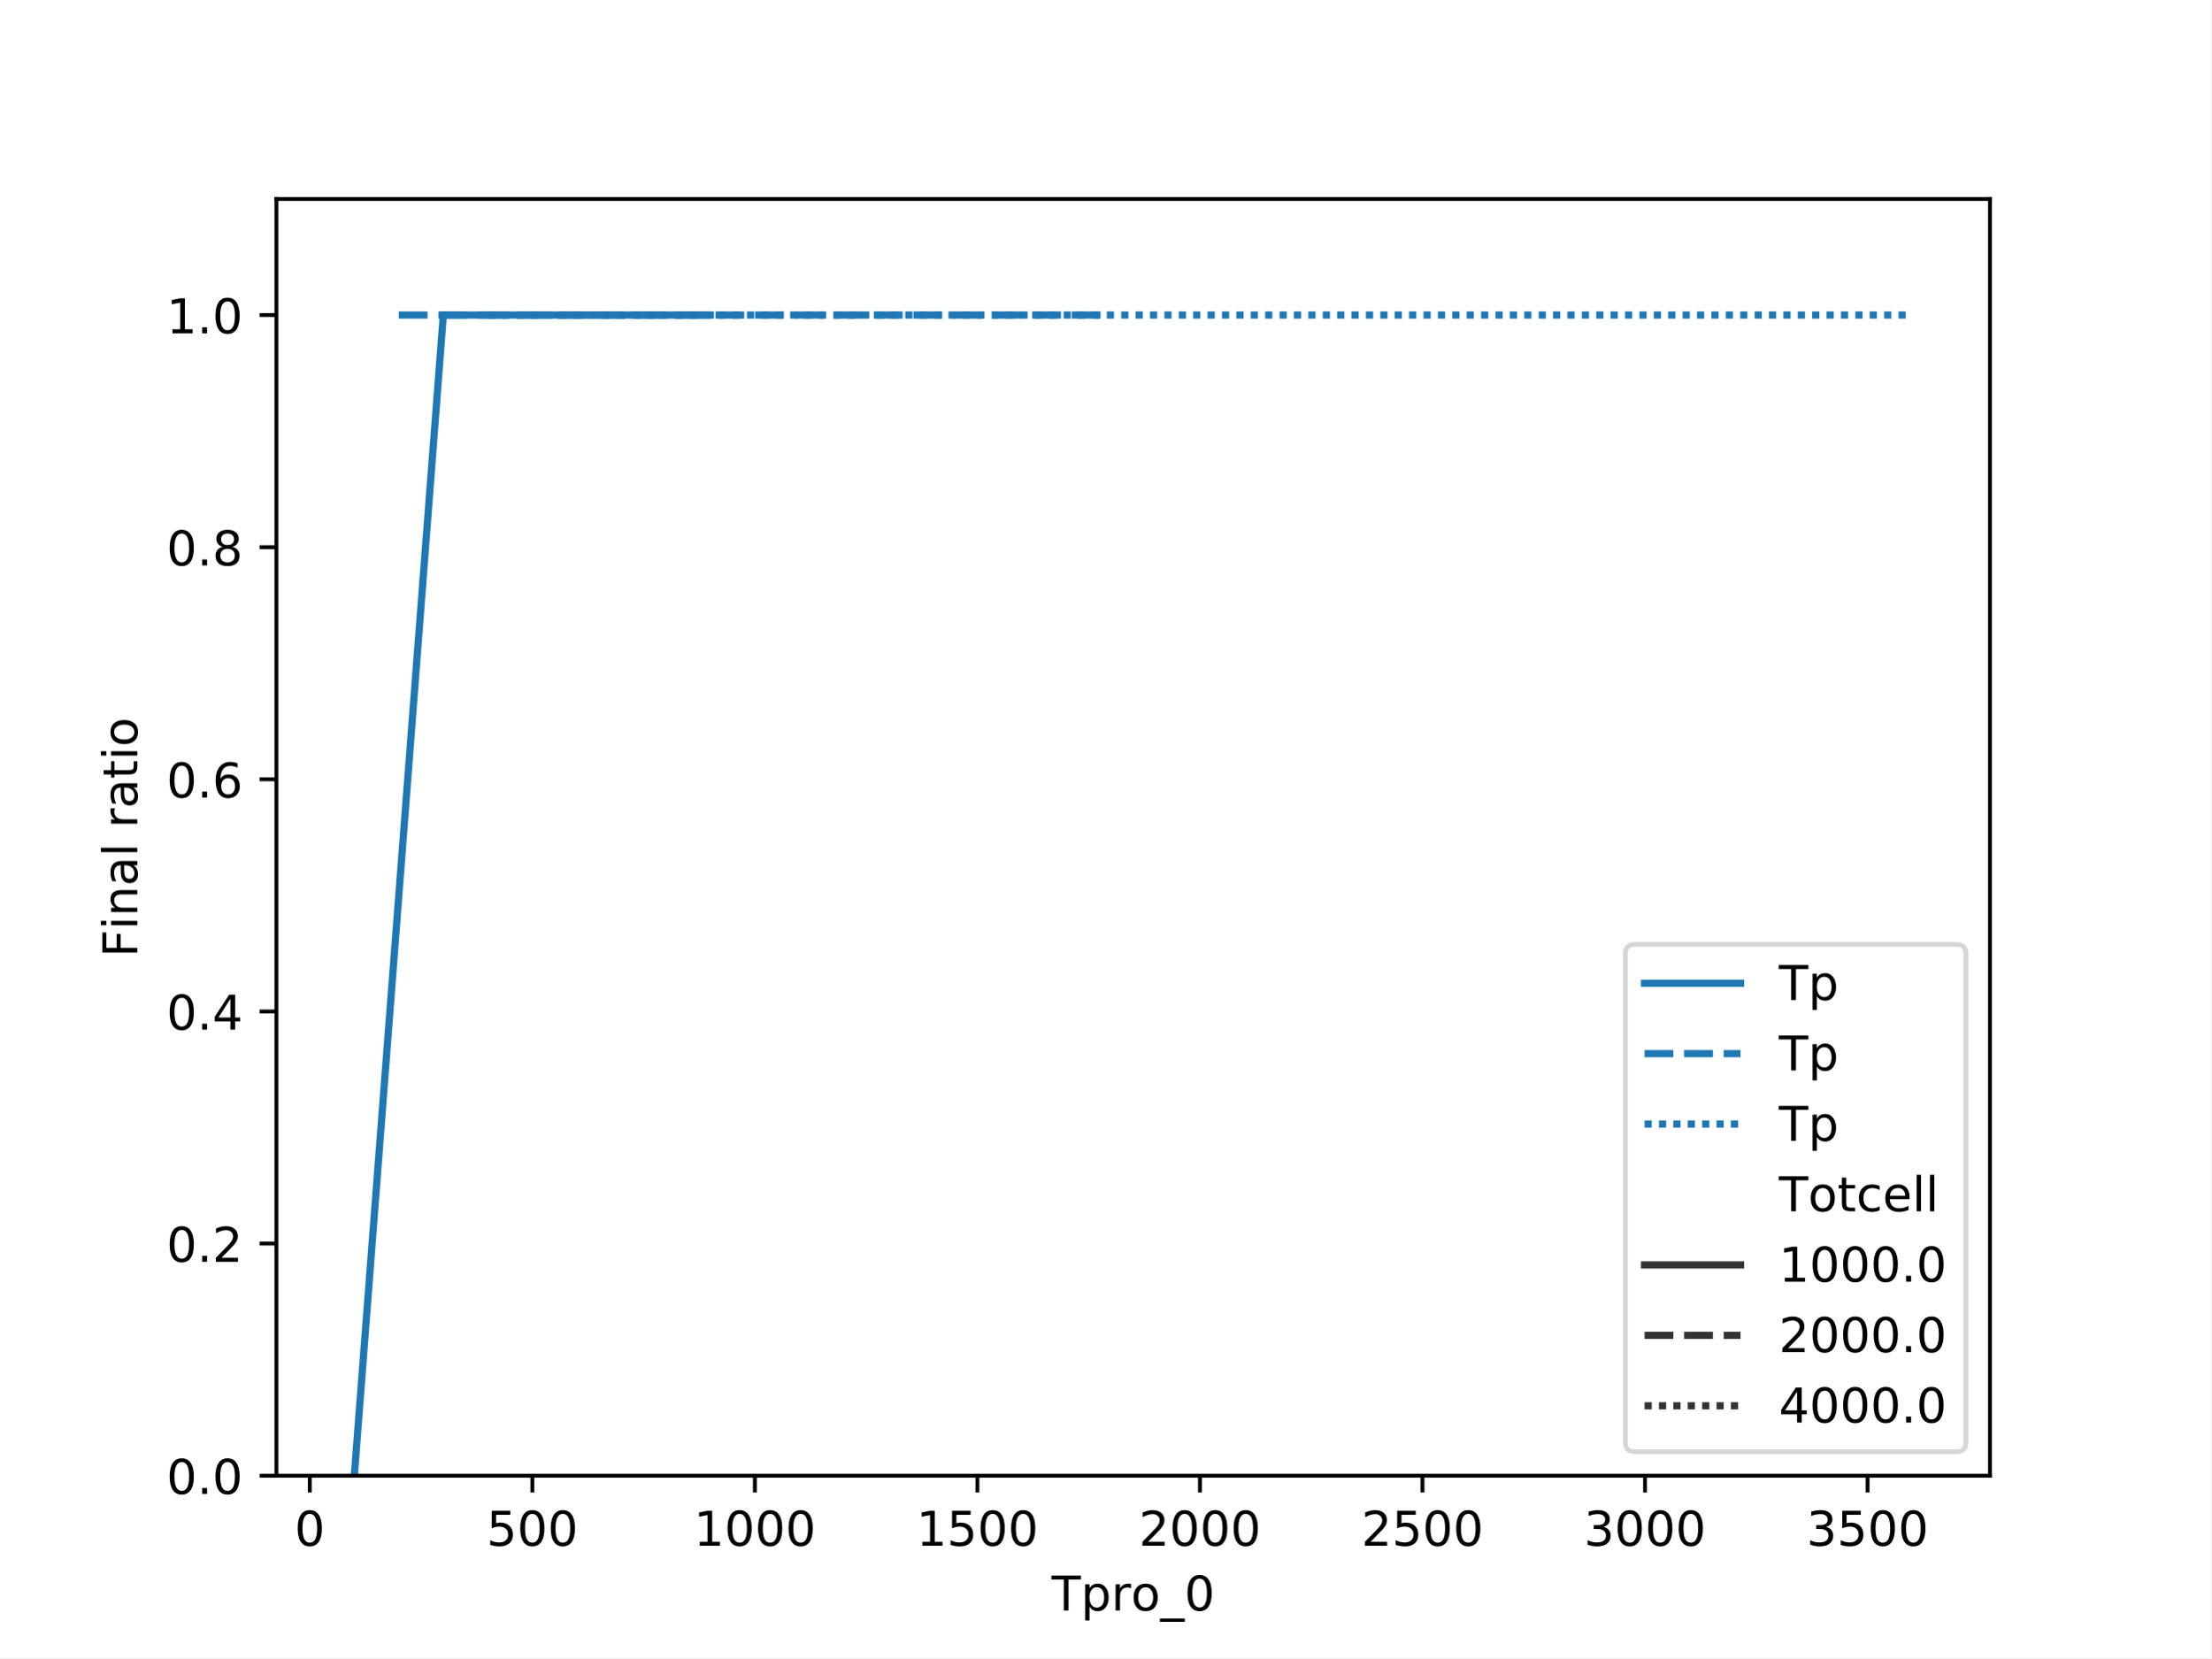
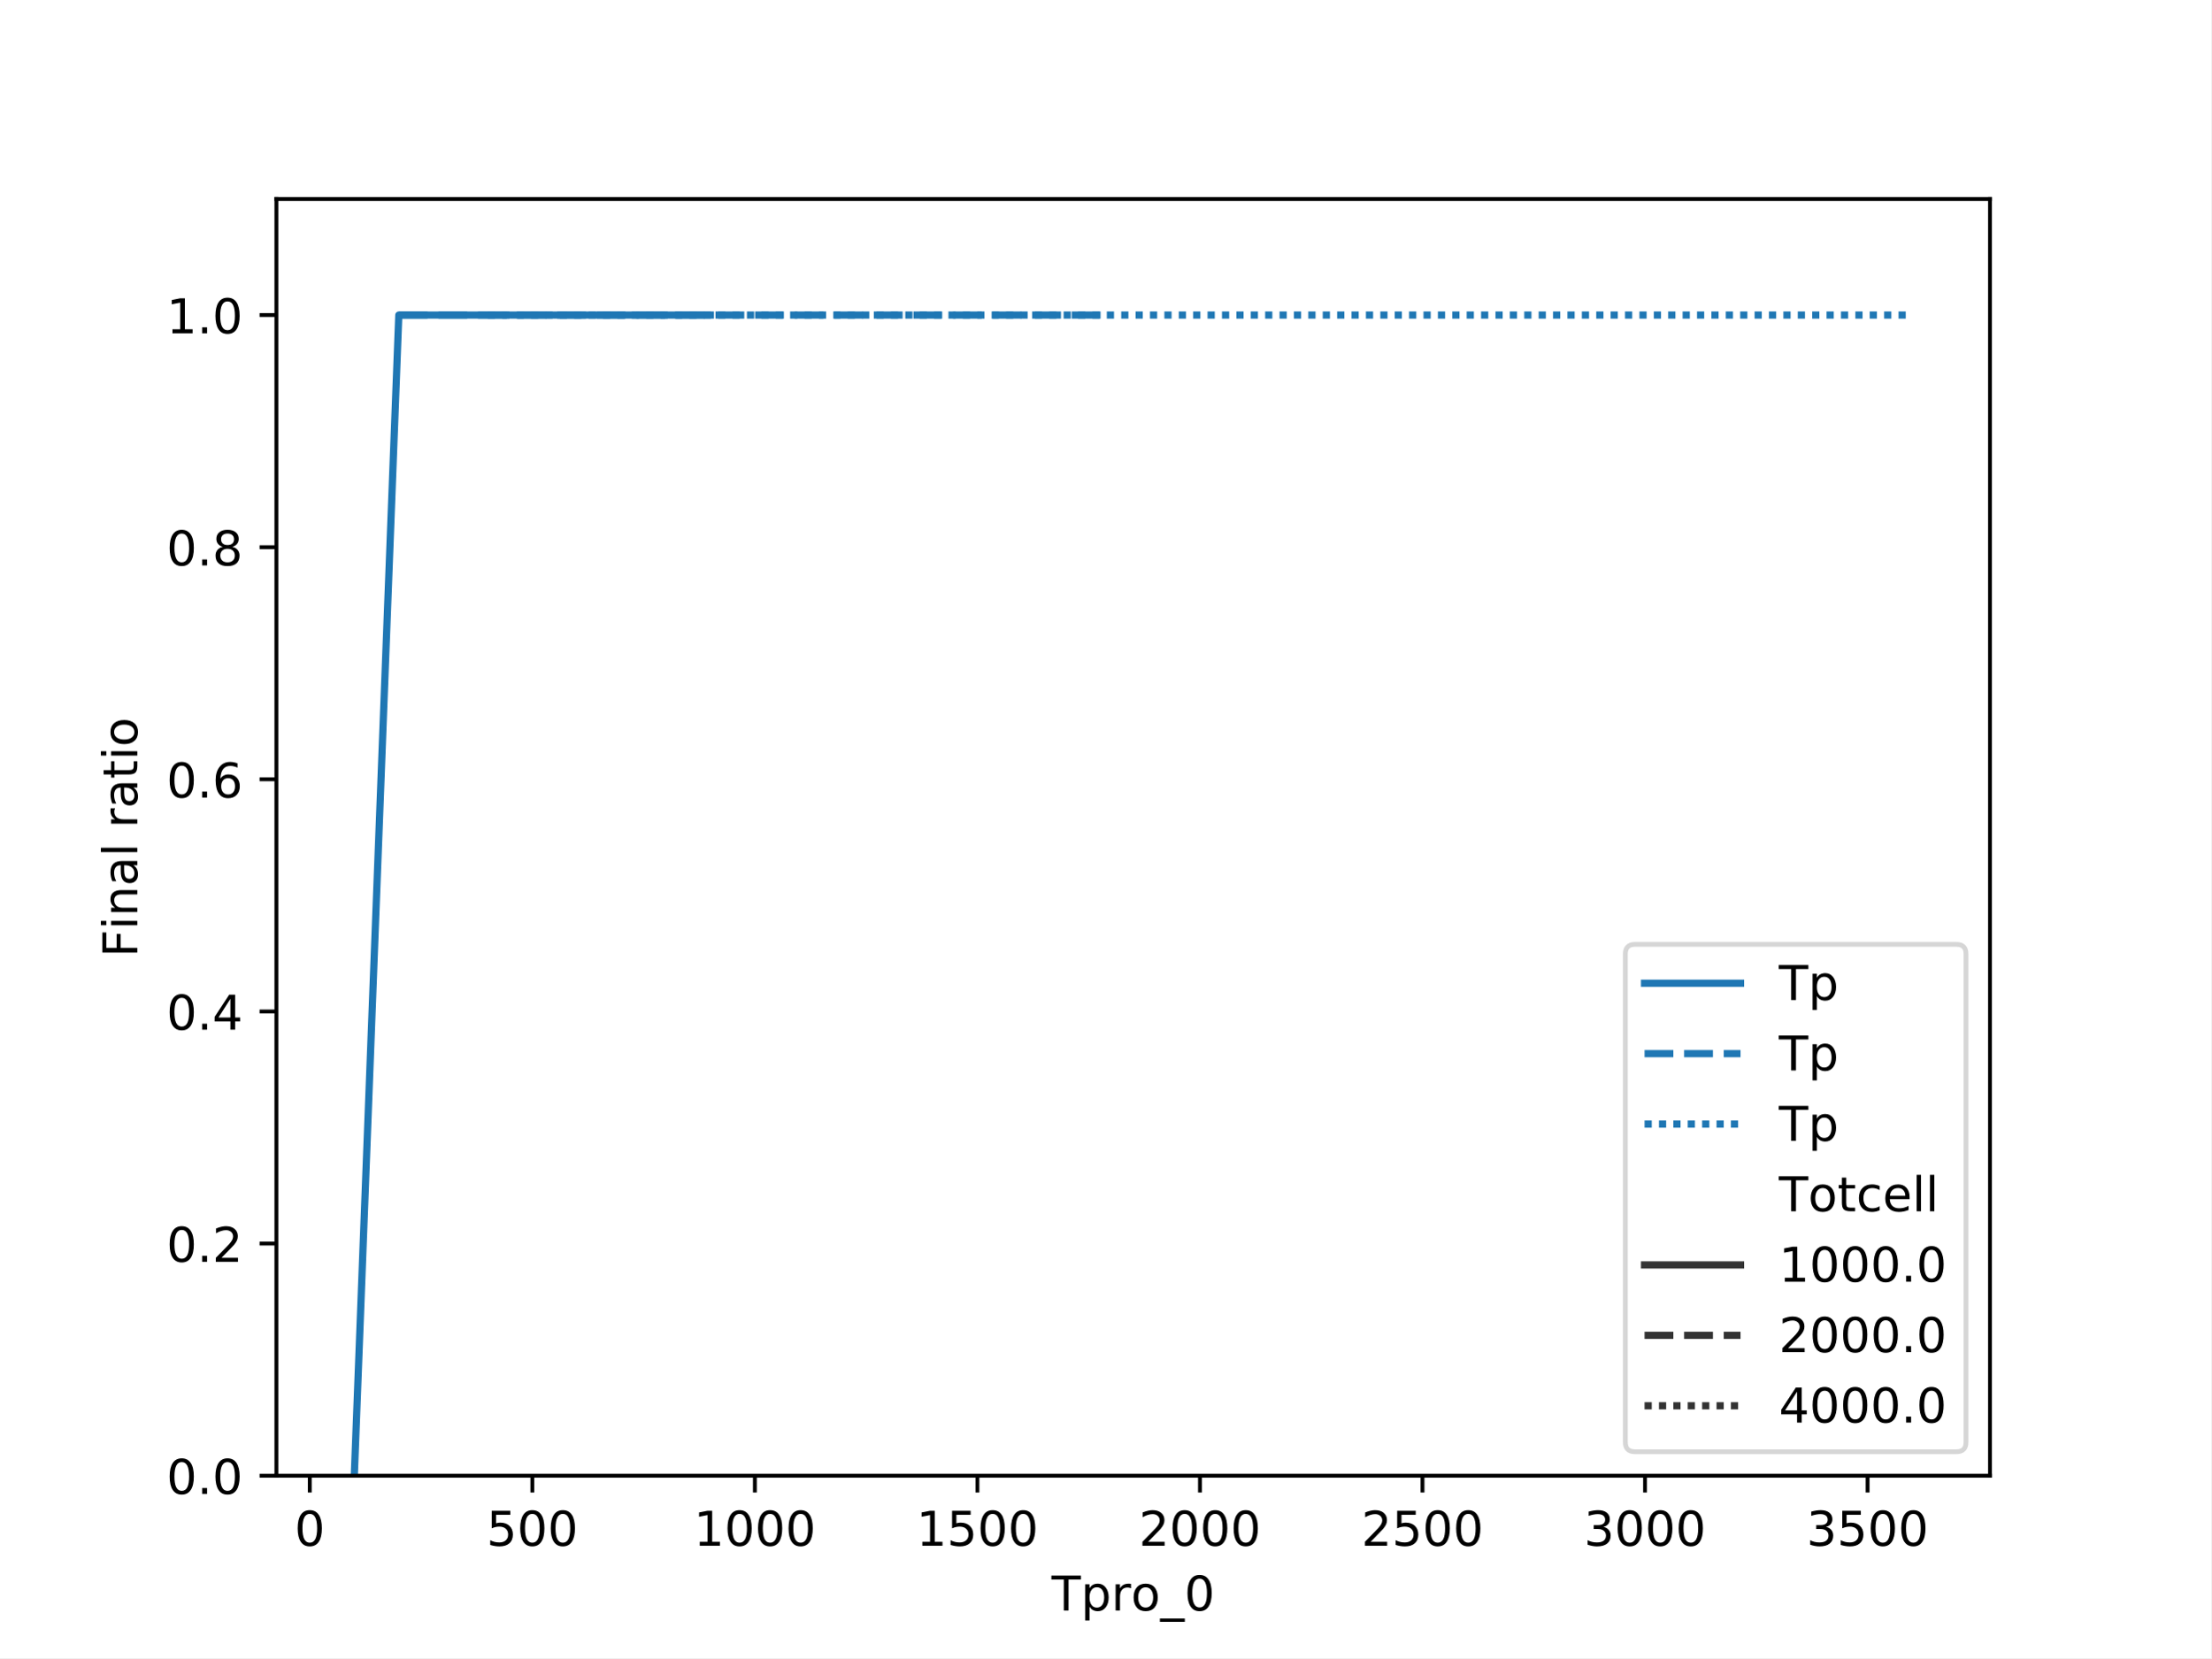
<svg xmlns="http://www.w3.org/2000/svg" xmlns:xlink="http://www.w3.org/1999/xlink" height="345.6pt" version="1.1" viewBox="0 0 460.8 345.6" width="460.8pt">
  <defs>
    <style type="text/css">
*{stroke-linecap:butt;stroke-linejoin:round;}
  </style>
  </defs>
  <g id="figure_1">
    <g id="patch_1">
      <path d="M 0 345.6  L 460.8 345.6  L 460.8 0  L 0 0  z " style="fill:#ffffff;" />
    </g>
    <g id="axes_1">
      <g id="patch_2">
        <path d="M 57.6 307.584  L 414.72 307.584  L 414.72 41.472  L 57.6 41.472  z " style="fill:#ffffff;" />
      </g>
      <g id="matplotlib.axis_1">
        <g id="xtick_1">
          <g id="line2d_1">
            <defs>
              <path d="M 0 0  L 0 3.5  " id="mf138fcffef" style="stroke:#000000;stroke-width:0.8;" />
            </defs>
            <g>
              <use style="stroke:#000000;stroke-width:0.8;" x="64.557" xlink:href="#mf138fcffef" y="307.584" />
            </g>
          </g>
          <g id="text_1">
            <defs>
              <path d="M 31.781 66.406  Q 24.172 66.406 20.328 58.906  Q 16.5 51.422 16.5 36.375  Q 16.5 21.391 20.328 13.891  Q 24.172 6.391 31.781 6.391  Q 39.453 6.391 43.281 13.891  Q 47.125 21.391 47.125 36.375  Q 47.125 51.422 43.281 58.906  Q 39.453 66.406 31.781 66.406  z M 31.781 74.219  Q 44.047 74.219 50.516 64.516  Q 56.984 54.828 56.984 36.375  Q 56.984 17.969 50.516 8.266  Q 44.047 -1.422 31.781 -1.422  Q 19.531 -1.422 13.062 8.266  Q 6.594 17.969 6.594 36.375  Q 6.594 54.828 13.062 64.516  Q 19.531 74.219 31.781 74.219  z " id="DejaVuSans-48" />
            </defs>
            <g transform="translate(61.37563 322.1824)scale(0.1 -0.1)">
              <use xlink:href="#DejaVuSans-48" />
            </g>
          </g>
        </g>
        <g id="xtick_2">
          <g id="line2d_2">
            <g>
              <use style="stroke:#000000;stroke-width:0.8;" x="110.936" xlink:href="#mf138fcffef" y="307.584" />
            </g>
          </g>
          <g id="text_2">
            <defs>
              <path d="M 10.797 72.906  L 49.516 72.906  L 49.516 64.594  L 19.828 64.594  L 19.828 46.734  Q 21.969 47.469 24.109 47.828  Q 26.266 48.188 28.422 48.188  Q 40.625 48.188 47.75 41.5  Q 54.891 34.812 54.891 23.391  Q 54.891 11.625 47.562 5.094  Q 40.234 -1.422 26.906 -1.422  Q 22.312 -1.422 17.547 -0.641  Q 12.797 0.141 7.719 1.703  L 7.719 11.625  Q 12.109 9.234 16.797 8.062  Q 21.484 6.891 26.703 6.891  Q 35.156 6.891 40.078 11.328  Q 45.016 15.766 45.016 23.391  Q 45.016 31 40.078 35.438  Q 35.156 39.891 26.703 39.891  Q 22.75 39.891 18.812 39.016  Q 14.891 38.141 10.797 36.281  z " id="DejaVuSans-53" />
            </defs>
            <g transform="translate(101.3924 322.1824)scale(0.1 -0.1)">
              <use xlink:href="#DejaVuSans-53" />
              <use x="63.623" xlink:href="#DejaVuSans-48" />
              <use x="127.246" xlink:href="#DejaVuSans-48" />
            </g>
          </g>
        </g>
        <g id="xtick_3">
          <g id="line2d_3">
            <g>
              <use style="stroke:#000000;stroke-width:0.8;" x="157.315" xlink:href="#mf138fcffef" y="307.584" />
            </g>
          </g>
          <g id="text_3">
            <defs>
              <path d="M 12.406 8.297  L 28.516 8.297  L 28.516 63.922  L 10.984 60.406  L 10.984 69.391  L 28.422 72.906  L 38.281 72.906  L 38.281 8.297  L 54.391 8.297  L 54.391 0  L 12.406 0  z " id="DejaVuSans-49" />
            </defs>
            <g transform="translate(144.5903 322.1824)scale(0.1 -0.1)">
              <use xlink:href="#DejaVuSans-49" />
              <use x="63.623" xlink:href="#DejaVuSans-48" />
              <use x="127.246" xlink:href="#DejaVuSans-48" />
              <use x="190.869" xlink:href="#DejaVuSans-48" />
            </g>
          </g>
        </g>
        <g id="xtick_4">
          <g id="line2d_4">
            <g>
              <use style="stroke:#000000;stroke-width:0.8;" x="203.695" xlink:href="#mf138fcffef" y="307.584" />
            </g>
          </g>
          <g id="text_4">
            <g transform="translate(190.9695 322.1824)scale(0.1 -0.1)">
              <use xlink:href="#DejaVuSans-49" />
              <use x="63.623" xlink:href="#DejaVuSans-53" />
              <use x="127.246" xlink:href="#DejaVuSans-48" />
              <use x="190.869" xlink:href="#DejaVuSans-48" />
            </g>
          </g>
        </g>
        <g id="xtick_5">
          <g id="line2d_5">
            <g>
              <use style="stroke:#000000;stroke-width:0.8;" x="250.074" xlink:href="#mf138fcffef" y="307.584" />
            </g>
          </g>
          <g id="text_5">
            <defs>
              <path d="M 19.188 8.297  L 53.609 8.297  L 53.609 0  L 7.328 0  L 7.328 8.297  Q 12.938 14.109 22.625 23.891  Q 32.328 33.688 34.812 36.531  Q 39.547 41.844 41.422 45.531  Q 43.312 49.219 43.312 52.781  Q 43.312 58.594 39.234 62.25  Q 35.156 65.922 28.609 65.922  Q 23.969 65.922 18.812 64.312  Q 13.672 62.703 7.812 59.422  L 7.812 69.391  Q 13.766 71.781 18.938 73  Q 24.125 74.219 28.422 74.219  Q 39.75 74.219 46.484 68.547  Q 53.219 62.891 53.219 53.422  Q 53.219 48.922 51.531 44.891  Q 49.859 40.875 45.406 35.406  Q 44.188 33.984 37.641 27.219  Q 31.109 20.453 19.188 8.297  z " id="DejaVuSans-50" />
            </defs>
            <g transform="translate(237.3488 322.1824)scale(0.1 -0.1)">
              <use xlink:href="#DejaVuSans-50" />
              <use x="63.623" xlink:href="#DejaVuSans-48" />
              <use x="127.246" xlink:href="#DejaVuSans-48" />
              <use x="190.869" xlink:href="#DejaVuSans-48" />
            </g>
          </g>
        </g>
        <g id="xtick_6">
          <g id="line2d_6">
            <g>
              <use style="stroke:#000000;stroke-width:0.8;" x="296.453" xlink:href="#mf138fcffef" y="307.584" />
            </g>
          </g>
          <g id="text_6">
            <g transform="translate(283.728 322.1824)scale(0.1 -0.1)">
              <use xlink:href="#DejaVuSans-50" />
              <use x="63.623" xlink:href="#DejaVuSans-53" />
              <use x="127.246" xlink:href="#DejaVuSans-48" />
              <use x="190.869" xlink:href="#DejaVuSans-48" />
            </g>
          </g>
        </g>
        <g id="xtick_7">
          <g id="line2d_7">
            <g>
              <use style="stroke:#000000;stroke-width:0.8;" x="342.832" xlink:href="#mf138fcffef" y="307.584" />
            </g>
          </g>
          <g id="text_7">
            <defs>
              <path d="M 40.578 39.312  Q 47.656 37.797 51.625 33  Q 55.609 28.219 55.609 21.188  Q 55.609 10.406 48.188 4.484  Q 40.766 -1.422 27.094 -1.422  Q 22.516 -1.422 17.656 -0.516  Q 12.797 0.391 7.625 2.203  L 7.625 11.719  Q 11.719 9.328 16.594 8.109  Q 21.484 6.891 26.812 6.891  Q 36.078 6.891 40.938 10.547  Q 45.797 14.203 45.797 21.188  Q 45.797 27.641 41.281 31.266  Q 36.766 34.906 28.719 34.906  L 20.219 34.906  L 20.219 43.016  L 29.109 43.016  Q 36.375 43.016 40.234 45.922  Q 44.094 48.828 44.094 54.297  Q 44.094 59.906 40.109 62.906  Q 36.141 65.922 28.719 65.922  Q 24.656 65.922 20.016 65.031  Q 15.375 64.156 9.812 62.312  L 9.812 71.094  Q 15.438 72.656 20.344 73.438  Q 25.25 74.219 29.594 74.219  Q 40.828 74.219 47.359 69.109  Q 53.906 64.016 53.906 55.328  Q 53.906 49.266 50.438 45.094  Q 46.969 40.922 40.578 39.312  z " id="DejaVuSans-51" />
            </defs>
            <g transform="translate(330.1072 322.1824)scale(0.1 -0.1)">
              <use xlink:href="#DejaVuSans-51" />
              <use x="63.623" xlink:href="#DejaVuSans-48" />
              <use x="127.246" xlink:href="#DejaVuSans-48" />
              <use x="190.869" xlink:href="#DejaVuSans-48" />
            </g>
          </g>
        </g>
        <g id="xtick_8">
          <g id="line2d_8">
            <g>
              <use style="stroke:#000000;stroke-width:0.8;" x="389.211" xlink:href="#mf138fcffef" y="307.584" />
            </g>
          </g>
          <g id="text_8">
            <g transform="translate(376.4864 322.1824)scale(0.1 -0.1)">
              <use xlink:href="#DejaVuSans-51" />
              <use x="63.623" xlink:href="#DejaVuSans-53" />
              <use x="127.246" xlink:href="#DejaVuSans-48" />
              <use x="190.869" xlink:href="#DejaVuSans-48" />
            </g>
          </g>
        </g>
        <g id="text_9">
          <defs>
            <path d="M -0.297 72.906  L 61.375 72.906  L 61.375 64.594  L 35.5 64.594  L 35.5 0  L 25.594 0  L 25.594 64.594  L -0.297 64.594  z " id="DejaVuSans-84" />
            <path d="M 18.109 8.203  L 18.109 -20.797  L 9.078 -20.797  L 9.078 54.688  L 18.109 54.688  L 18.109 46.391  Q 20.953 51.266 25.266 53.625  Q 29.594 56 35.594 56  Q 45.562 56 51.781 48.094  Q 58.016 40.188 58.016 27.297  Q 58.016 14.406 51.781 6.484  Q 45.562 -1.422 35.594 -1.422  Q 29.594 -1.422 25.266 0.953  Q 20.953 3.328 18.109 8.203  z M 48.688 27.297  Q 48.688 37.203 44.609 42.844  Q 40.531 48.484 33.406 48.484  Q 26.266 48.484 22.188 42.844  Q 18.109 37.203 18.109 27.297  Q 18.109 17.391 22.188 11.75  Q 26.266 6.109 33.406 6.109  Q 40.531 6.109 44.609 11.75  Q 48.688 17.391 48.688 27.297  z " id="DejaVuSans-112" />
            <path d="M 41.109 46.297  Q 39.594 47.172 37.812 47.578  Q 36.031 48 33.891 48  Q 26.266 48 22.188 43.047  Q 18.109 38.094 18.109 28.812  L 18.109 0  L 9.078 0  L 9.078 54.688  L 18.109 54.688  L 18.109 46.188  Q 20.953 51.172 25.484 53.578  Q 30.031 56 36.531 56  Q 37.453 56 38.578 55.875  Q 39.703 55.766 41.062 55.516  z " id="DejaVuSans-114" />
            <path d="M 30.609 48.391  Q 23.391 48.391 19.188 42.75  Q 14.984 37.109 14.984 27.297  Q 14.984 17.484 19.156 11.844  Q 23.344 6.203 30.609 6.203  Q 37.797 6.203 41.984 11.859  Q 46.188 17.531 46.188 27.297  Q 46.188 37.016 41.984 42.703  Q 37.797 48.391 30.609 48.391  z M 30.609 56  Q 42.328 56 49.016 48.375  Q 55.719 40.766 55.719 27.297  Q 55.719 13.875 49.016 6.219  Q 42.328 -1.422 30.609 -1.422  Q 18.844 -1.422 12.172 6.219  Q 5.516 13.875 5.516 27.297  Q 5.516 40.766 12.172 48.375  Q 18.844 56 30.609 56  z " id="DejaVuSans-111" />
            <path d="M 50.984 -16.609  L 50.984 -23.578  L -0.984 -23.578  L -0.984 -16.609  z " id="DejaVuSans-95" />
          </defs>
          <g transform="translate(219.1373 335.684)scale(0.1 -0.1)">
            <use xlink:href="#DejaVuSans-84" />
            <use x="61.084" xlink:href="#DejaVuSans-112" />
            <use x="124.561" xlink:href="#DejaVuSans-114" />
            <use x="165.643" xlink:href="#DejaVuSans-111" />
            <use x="226.824" xlink:href="#DejaVuSans-95" />
            <use x="276.824" xlink:href="#DejaVuSans-48" />
          </g>
        </g>
      </g>
      <g id="matplotlib.axis_2">
        <g id="ytick_1">
          <g id="line2d_9">
            <defs>
              <path d="M 0 0  L -3.5 0  " id="mfd2aa10084" style="stroke:#000000;stroke-width:0.8;" />
            </defs>
            <g>
              <use style="stroke:#000000;stroke-width:0.8;" x="57.6" xlink:href="#mfd2aa10084" y="307.584" />
            </g>
          </g>
          <g id="text_10">
            <defs>
              <path d="M 10.688 12.406  L 21 12.406  L 21 0  L 10.688 0  z " id="DejaVuSans-46" />
            </defs>
            <g transform="translate(34.69687 311.3832)scale(0.1 -0.1)">
              <use xlink:href="#DejaVuSans-48" />
              <use x="63.623" xlink:href="#DejaVuSans-46" />
              <use x="95.41" xlink:href="#DejaVuSans-48" />
            </g>
          </g>
        </g>
        <g id="ytick_2">
          <g id="line2d_10">
            <g>
              <use style="stroke:#000000;stroke-width:0.8;" x="57.6" xlink:href="#mfd2aa10084" y="259.2" />
            </g>
          </g>
          <g id="text_11">
            <g transform="translate(34.69687 262.9992)scale(0.1 -0.1)">
              <use xlink:href="#DejaVuSans-48" />
              <use x="63.623" xlink:href="#DejaVuSans-46" />
              <use x="95.41" xlink:href="#DejaVuSans-50" />
            </g>
          </g>
        </g>
        <g id="ytick_3">
          <g id="line2d_11">
            <g>
              <use style="stroke:#000000;stroke-width:0.8;" x="57.6" xlink:href="#mfd2aa10084" y="210.816" />
            </g>
          </g>
          <g id="text_12">
            <defs>
              <path d="M 37.797 64.312  L 12.891 25.391  L 37.797 25.391  z M 35.203 72.906  L 47.609 72.906  L 47.609 25.391  L 58.016 25.391  L 58.016 17.188  L 47.609 17.188  L 47.609 0  L 37.797 0  L 37.797 17.188  L 4.891 17.188  L 4.891 26.703  z " id="DejaVuSans-52" />
            </defs>
            <g transform="translate(34.69687 214.6152)scale(0.1 -0.1)">
              <use xlink:href="#DejaVuSans-48" />
              <use x="63.623" xlink:href="#DejaVuSans-46" />
              <use x="95.41" xlink:href="#DejaVuSans-52" />
            </g>
          </g>
        </g>
        <g id="ytick_4">
          <g id="line2d_12">
            <g>
              <use style="stroke:#000000;stroke-width:0.8;" x="57.6" xlink:href="#mfd2aa10084" y="162.432" />
            </g>
          </g>
          <g id="text_13">
            <defs>
              <path d="M 33.016 40.375  Q 26.375 40.375 22.484 35.828  Q 18.609 31.297 18.609 23.391  Q 18.609 15.531 22.484 10.953  Q 26.375 6.391 33.016 6.391  Q 39.656 6.391 43.531 10.953  Q 47.406 15.531 47.406 23.391  Q 47.406 31.297 43.531 35.828  Q 39.656 40.375 33.016 40.375  z M 52.594 71.297  L 52.594 62.312  Q 48.875 64.062 45.094 64.984  Q 41.312 65.922 37.594 65.922  Q 27.828 65.922 22.672 59.328  Q 17.531 52.734 16.797 39.406  Q 19.672 43.656 24.016 45.922  Q 28.375 48.188 33.594 48.188  Q 44.578 48.188 50.953 41.516  Q 57.328 34.859 57.328 23.391  Q 57.328 12.156 50.688 5.359  Q 44.047 -1.422 33.016 -1.422  Q 20.359 -1.422 13.672 8.266  Q 6.984 17.969 6.984 36.375  Q 6.984 53.656 15.188 63.938  Q 23.391 74.219 37.203 74.219  Q 40.922 74.219 44.703 73.484  Q 48.484 72.75 52.594 71.297  z " id="DejaVuSans-54" />
            </defs>
            <g transform="translate(34.69687 166.2312)scale(0.1 -0.1)">
              <use xlink:href="#DejaVuSans-48" />
              <use x="63.623" xlink:href="#DejaVuSans-46" />
              <use x="95.41" xlink:href="#DejaVuSans-54" />
            </g>
          </g>
        </g>
        <g id="ytick_5">
          <g id="line2d_13">
            <g>
              <use style="stroke:#000000;stroke-width:0.8;" x="57.6" xlink:href="#mfd2aa10084" y="114.048" />
            </g>
          </g>
          <g id="text_14">
            <defs>
              <path d="M 31.781 34.625  Q 24.75 34.625 20.719 30.859  Q 16.703 27.094 16.703 20.516  Q 16.703 13.922 20.719 10.156  Q 24.75 6.391 31.781 6.391  Q 38.812 6.391 42.859 10.172  Q 46.922 13.969 46.922 20.516  Q 46.922 27.094 42.891 30.859  Q 38.875 34.625 31.781 34.625  z M 21.922 38.812  Q 15.578 40.375 12.031 44.719  Q 8.5 49.078 8.5 55.328  Q 8.5 64.062 14.719 69.141  Q 20.953 74.219 31.781 74.219  Q 42.672 74.219 48.875 69.141  Q 55.078 64.062 55.078 55.328  Q 55.078 49.078 51.531 44.719  Q 48 40.375 41.703 38.812  Q 48.828 37.156 52.797 32.312  Q 56.781 27.484 56.781 20.516  Q 56.781 9.906 50.312 4.234  Q 43.844 -1.422 31.781 -1.422  Q 19.734 -1.422 13.25 4.234  Q 6.781 9.906 6.781 20.516  Q 6.781 27.484 10.781 32.312  Q 14.797 37.156 21.922 38.812  z M 18.312 54.391  Q 18.312 48.734 21.844 45.562  Q 25.391 42.391 31.781 42.391  Q 38.141 42.391 41.719 45.562  Q 45.312 48.734 45.312 54.391  Q 45.312 60.062 41.719 63.234  Q 38.141 66.406 31.781 66.406  Q 25.391 66.406 21.844 63.234  Q 18.312 60.062 18.312 54.391  z " id="DejaVuSans-56" />
            </defs>
            <g transform="translate(34.69687 117.8472)scale(0.1 -0.1)">
              <use xlink:href="#DejaVuSans-48" />
              <use x="63.623" xlink:href="#DejaVuSans-46" />
              <use x="95.41" xlink:href="#DejaVuSans-56" />
            </g>
          </g>
        </g>
        <g id="ytick_6">
          <g id="line2d_14">
            <g>
              <use style="stroke:#000000;stroke-width:0.8;" x="57.6" xlink:href="#mfd2aa10084" y="65.664" />
            </g>
          </g>
          <g id="text_15">
            <g transform="translate(34.69687 69.46322)scale(0.1 -0.1)">
              <use xlink:href="#DejaVuSans-49" />
              <use x="63.623" xlink:href="#DejaVuSans-46" />
              <use x="95.41" xlink:href="#DejaVuSans-48" />
            </g>
          </g>
        </g>
        <g id="text_16">
          <defs>
            <path d="M 9.812 72.906  L 51.703 72.906  L 51.703 64.594  L 19.672 64.594  L 19.672 43.109  L 48.578 43.109  L 48.578 34.812  L 19.672 34.812  L 19.672 0  L 9.812 0  z " id="DejaVuSans-70" />
            <path d="M 9.422 54.688  L 18.406 54.688  L 18.406 0  L 9.422 0  z M 9.422 75.984  L 18.406 75.984  L 18.406 64.594  L 9.422 64.594  z " id="DejaVuSans-105" />
            <path d="M 54.891 33.016  L 54.891 0  L 45.906 0  L 45.906 32.719  Q 45.906 40.484 42.875 44.328  Q 39.844 48.188 33.797 48.188  Q 26.516 48.188 22.312 43.547  Q 18.109 38.922 18.109 30.906  L 18.109 0  L 9.078 0  L 9.078 54.688  L 18.109 54.688  L 18.109 46.188  Q 21.344 51.125 25.703 53.562  Q 30.078 56 35.797 56  Q 45.219 56 50.047 50.172  Q 54.891 44.344 54.891 33.016  z " id="DejaVuSans-110" />
            <path d="M 34.281 27.484  Q 23.391 27.484 19.188 25  Q 14.984 22.516 14.984 16.5  Q 14.984 11.719 18.141 8.906  Q 21.297 6.109 26.703 6.109  Q 34.188 6.109 38.703 11.406  Q 43.219 16.703 43.219 25.484  L 43.219 27.484  z M 52.203 31.203  L 52.203 0  L 43.219 0  L 43.219 8.297  Q 40.141 3.328 35.547 0.953  Q 30.953 -1.422 24.312 -1.422  Q 15.922 -1.422 10.953 3.297  Q 6 8.016 6 15.922  Q 6 25.141 12.172 29.828  Q 18.359 34.516 30.609 34.516  L 43.219 34.516  L 43.219 35.406  Q 43.219 41.609 39.141 45  Q 35.062 48.391 27.688 48.391  Q 23 48.391 18.547 47.266  Q 14.109 46.141 10.016 43.891  L 10.016 52.203  Q 14.938 54.109 19.578 55.047  Q 24.219 56 28.609 56  Q 40.484 56 46.344 49.844  Q 52.203 43.703 52.203 31.203  z " id="DejaVuSans-97" />
            <path d="M 9.422 75.984  L 18.406 75.984  L 18.406 0  L 9.422 0  z " id="DejaVuSans-108" />
            <path id="DejaVuSans-32" />
            <path d="M 18.312 70.219  L 18.312 54.688  L 36.812 54.688  L 36.812 47.703  L 18.312 47.703  L 18.312 18.016  Q 18.312 11.328 20.141 9.422  Q 21.969 7.516 27.594 7.516  L 36.812 7.516  L 36.812 0  L 27.594 0  Q 17.188 0 13.234 3.875  Q 9.281 7.766 9.281 18.016  L 9.281 47.703  L 2.688 47.703  L 2.688 54.688  L 9.281 54.688  L 9.281 70.219  z " id="DejaVuSans-116" />
          </defs>
          <g transform="translate(28.61719 199.5264)rotate(-90)scale(0.1 -0.1)">
            <use xlink:href="#DejaVuSans-70" />
            <use x="57.41" xlink:href="#DejaVuSans-105" />
            <use x="85.193" xlink:href="#DejaVuSans-110" />
            <use x="148.572" xlink:href="#DejaVuSans-97" />
            <use x="209.852" xlink:href="#DejaVuSans-108" />
            <use x="237.635" xlink:href="#DejaVuSans-32" />
            <use x="269.422" xlink:href="#DejaVuSans-114" />
            <use x="310.535" xlink:href="#DejaVuSans-97" />
            <use x="371.814" xlink:href="#DejaVuSans-116" />
            <use x="411.023" xlink:href="#DejaVuSans-105" />
            <use x="438.807" xlink:href="#DejaVuSans-111" />
          </g>
        </g>
      </g>
      <g id="line2d_15">
-         <path clip-path="url(#p1f7506bd22)" d="M 73.833 307.584  L 92.384 65.664  L 110.936 65.664  L 129.488 65.664  L 148.039 65.664  " style="fill:none;stroke:#1f77b4;stroke-linecap:square;stroke-width:1.5;" />
+         <path clip-path="url(#p1f7506bd22)" d="M 73.833 307.584  L 83.109 65.664  L 92.384 65.664  L 101.66 65.664  L 110.936 65.664  L 120.212 65.664  L 129.488 65.664  L 138.764 65.664  L 148.039 65.664  " style="fill:none;stroke:#1f77b4;stroke-linecap:square;stroke-width:1.5;" />
      </g>
      <g id="line2d_16">
-         <path clip-path="url(#p1f7506bd22)" d="M 83.109 65.664  L 120.212 65.664  L 157.315 65.664  L 194.419 65.664  L 231.522 65.664  " style="fill:none;stroke:#1f77b4;stroke-dasharray:6,2.25;stroke-dashoffset:0;stroke-width:1.5;" />
+         <path clip-path="url(#p1f7506bd22)" d="M 83.109 65.664  L 101.66 65.664  L 120.212 65.664  L 138.764 65.664  L 157.315 65.664  L 175.867 65.664  L 194.419 65.664  L 212.97 65.664  L 231.522 65.664  " style="fill:none;stroke:#1f77b4;stroke-dasharray:6,2.25;stroke-dashoffset:0;stroke-width:1.5;" />
      </g>
      <g id="line2d_17">
-         <path clip-path="url(#p1f7506bd22)" d="M 101.66 65.664  L 175.867 65.664  L 250.074 65.664  L 324.281 65.664  L 398.487 65.664  " style="fill:none;stroke:#1f77b4;stroke-dasharray:1.5,1.5;stroke-dashoffset:0;stroke-width:1.5;" />
+         <path clip-path="url(#p1f7506bd22)" d="M 101.66 65.664  L 138.764 65.664  L 175.867 65.664  L 212.97 65.664  L 250.074 65.664  L 287.177 65.664  L 324.281 65.664  L 361.384 65.664  L 398.487 65.664  " style="fill:none;stroke:#1f77b4;stroke-dasharray:1.5,1.5;stroke-dashoffset:0;stroke-width:1.5;" />
      </g>
      <g id="line2d_18" />
      <g id="line2d_19" />
      <g id="line2d_20" />
      <g id="line2d_21" />
      <g id="patch_3">
        <path d="M 57.6 307.584  L 57.6 41.472  " style="fill:none;stroke:#000000;stroke-linecap:square;stroke-linejoin:miter;stroke-width:0.8;" />
      </g>
      <g id="patch_4">
        <path d="M 414.72 307.584  L 414.72 41.472  " style="fill:none;stroke:#000000;stroke-linecap:square;stroke-linejoin:miter;stroke-width:0.8;" />
      </g>
      <g id="patch_5">
        <path d="M 57.6 307.584  L 414.72 307.584  " style="fill:none;stroke:#000000;stroke-linecap:square;stroke-linejoin:miter;stroke-width:0.8;" />
      </g>
      <g id="patch_6">
        <path d="M 57.6 41.472  L 414.72 41.472  " style="fill:none;stroke:#000000;stroke-linecap:square;stroke-linejoin:miter;stroke-width:0.8;" />
      </g>
      <g id="legend_1">
        <g id="patch_7">
          <path d="M 340.729 302.584  L 407.72 302.584  Q 409.72 302.584 409.72 300.584  L 409.72 198.837  Q 409.72 196.837 407.72 196.837  L 340.729 196.837  Q 338.729 196.837 338.729 198.837  L 338.729 300.584  Q 338.729 302.584 340.729 302.584  z " style="fill:#ffffff;opacity:0.8;stroke:#cccccc;stroke-linejoin:miter;" />
        </g>
        <g id="line2d_22">
          <path d="M 342.729 204.936  L 362.729 204.936  " style="fill:none;stroke:#1f77b4;stroke-linecap:square;stroke-width:1.5;" />
        </g>
        <g id="line2d_23" />
        <g id="text_17">
          <g transform="translate(370.7294 208.4356)scale(0.1 -0.1)">
            <use xlink:href="#DejaVuSans-84" />
            <use x="61.084" xlink:href="#DejaVuSans-112" />
          </g>
        </g>
        <g id="line2d_24">
          <path d="M 342.729 219.614  L 362.729 219.614  " style="fill:none;stroke:#1f77b4;stroke-dasharray:6,2.25;stroke-dashoffset:0;stroke-width:1.5;" />
        </g>
        <g id="line2d_25" />
        <g id="text_18">
          <g transform="translate(370.7294 223.1137)scale(0.1 -0.1)">
            <use xlink:href="#DejaVuSans-84" />
            <use x="61.084" xlink:href="#DejaVuSans-112" />
          </g>
        </g>
        <g id="line2d_26">
          <path d="M 342.729 234.292  L 362.729 234.292  " style="fill:none;stroke:#1f77b4;stroke-dasharray:1.5,1.5;stroke-dashoffset:0;stroke-width:1.5;" />
        </g>
        <g id="line2d_27" />
        <g id="text_19">
          <g transform="translate(370.7294 237.7918)scale(0.1 -0.1)">
            <use xlink:href="#DejaVuSans-84" />
            <use x="61.084" xlink:href="#DejaVuSans-112" />
          </g>
        </g>
        <g id="line2d_28">
          <path d="M 342.729 248.97  L 362.729 248.97  " style="fill:none;" />
        </g>
        <g id="line2d_29" />
        <g id="text_20">
          <defs>
            <path d="M 48.781 52.594  L 48.781 44.188  Q 44.969 46.297 41.141 47.344  Q 37.312 48.391 33.406 48.391  Q 24.656 48.391 19.812 42.844  Q 14.984 37.312 14.984 27.297  Q 14.984 17.281 19.812 11.734  Q 24.656 6.203 33.406 6.203  Q 37.312 6.203 41.141 7.25  Q 44.969 8.297 48.781 10.406  L 48.781 2.094  Q 45.016 0.344 40.984 -0.531  Q 36.969 -1.422 32.422 -1.422  Q 20.062 -1.422 12.781 6.344  Q 5.516 14.109 5.516 27.297  Q 5.516 40.672 12.859 48.328  Q 20.219 56 33.016 56  Q 37.156 56 41.109 55.141  Q 45.062 54.297 48.781 52.594  z " id="DejaVuSans-99" />
            <path d="M 56.203 29.594  L 56.203 25.203  L 14.891 25.203  Q 15.484 15.922 20.484 11.062  Q 25.484 6.203 34.422 6.203  Q 39.594 6.203 44.453 7.469  Q 49.312 8.734 54.109 11.281  L 54.109 2.781  Q 49.266 0.734 44.188 -0.344  Q 39.109 -1.422 33.891 -1.422  Q 20.797 -1.422 13.156 6.188  Q 5.516 13.812 5.516 26.812  Q 5.516 40.234 12.766 48.109  Q 20.016 56 32.328 56  Q 43.359 56 49.781 48.891  Q 56.203 41.797 56.203 29.594  z M 47.219 32.234  Q 47.125 39.594 43.094 43.984  Q 39.062 48.391 32.422 48.391  Q 24.906 48.391 20.391 44.141  Q 15.875 39.891 15.188 32.172  z " id="DejaVuSans-101" />
          </defs>
          <g transform="translate(370.7294 252.4699)scale(0.1 -0.1)">
            <use xlink:href="#DejaVuSans-84" />
            <use x="60.818" xlink:href="#DejaVuSans-111" />
            <use x="122" xlink:href="#DejaVuSans-116" />
            <use x="161.209" xlink:href="#DejaVuSans-99" />
            <use x="216.189" xlink:href="#DejaVuSans-101" />
            <use x="277.713" xlink:href="#DejaVuSans-108" />
            <use x="305.496" xlink:href="#DejaVuSans-108" />
          </g>
        </g>
        <g id="line2d_30">
          <path d="M 342.729 263.648  L 362.729 263.648  " style="fill:none;stroke:#333333;stroke-linecap:square;stroke-width:1.5;" />
        </g>
        <g id="line2d_31" />
        <g id="text_21">
          <g transform="translate(370.7294 267.1481)scale(0.1 -0.1)">
            <use xlink:href="#DejaVuSans-49" />
            <use x="63.623" xlink:href="#DejaVuSans-48" />
            <use x="127.246" xlink:href="#DejaVuSans-48" />
            <use x="190.869" xlink:href="#DejaVuSans-48" />
            <use x="254.492" xlink:href="#DejaVuSans-46" />
            <use x="286.279" xlink:href="#DejaVuSans-48" />
          </g>
        </g>
        <g id="line2d_32">
          <path d="M 342.729 278.326  L 362.729 278.326  " style="fill:none;stroke:#333333;stroke-dasharray:6,2.25;stroke-dashoffset:0;stroke-width:1.5;" />
        </g>
        <g id="line2d_33" />
        <g id="text_22">
          <g transform="translate(370.7294 281.8262)scale(0.1 -0.1)">
            <use xlink:href="#DejaVuSans-50" />
            <use x="63.623" xlink:href="#DejaVuSans-48" />
            <use x="127.246" xlink:href="#DejaVuSans-48" />
            <use x="190.869" xlink:href="#DejaVuSans-48" />
            <use x="254.492" xlink:href="#DejaVuSans-46" />
            <use x="286.279" xlink:href="#DejaVuSans-48" />
          </g>
        </g>
        <g id="line2d_34">
          <path d="M 342.729 293.004  L 362.729 293.004  " style="fill:none;stroke:#333333;stroke-dasharray:1.5,1.5;stroke-dashoffset:0;stroke-width:1.5;" />
        </g>
        <g id="line2d_35" />
        <g id="text_23">
          <g transform="translate(370.7294 296.5043)scale(0.1 -0.1)">
            <use xlink:href="#DejaVuSans-52" />
            <use x="63.623" xlink:href="#DejaVuSans-48" />
            <use x="127.246" xlink:href="#DejaVuSans-48" />
            <use x="190.869" xlink:href="#DejaVuSans-48" />
            <use x="254.492" xlink:href="#DejaVuSans-46" />
            <use x="286.279" xlink:href="#DejaVuSans-48" />
          </g>
        </g>
      </g>
    </g>
  </g>
  <defs>
    <clipPath id="p1f7506bd22">
      <rect height="266.112" width="357.12" x="57.6" y="41.472" />
    </clipPath>
  </defs>
</svg>
